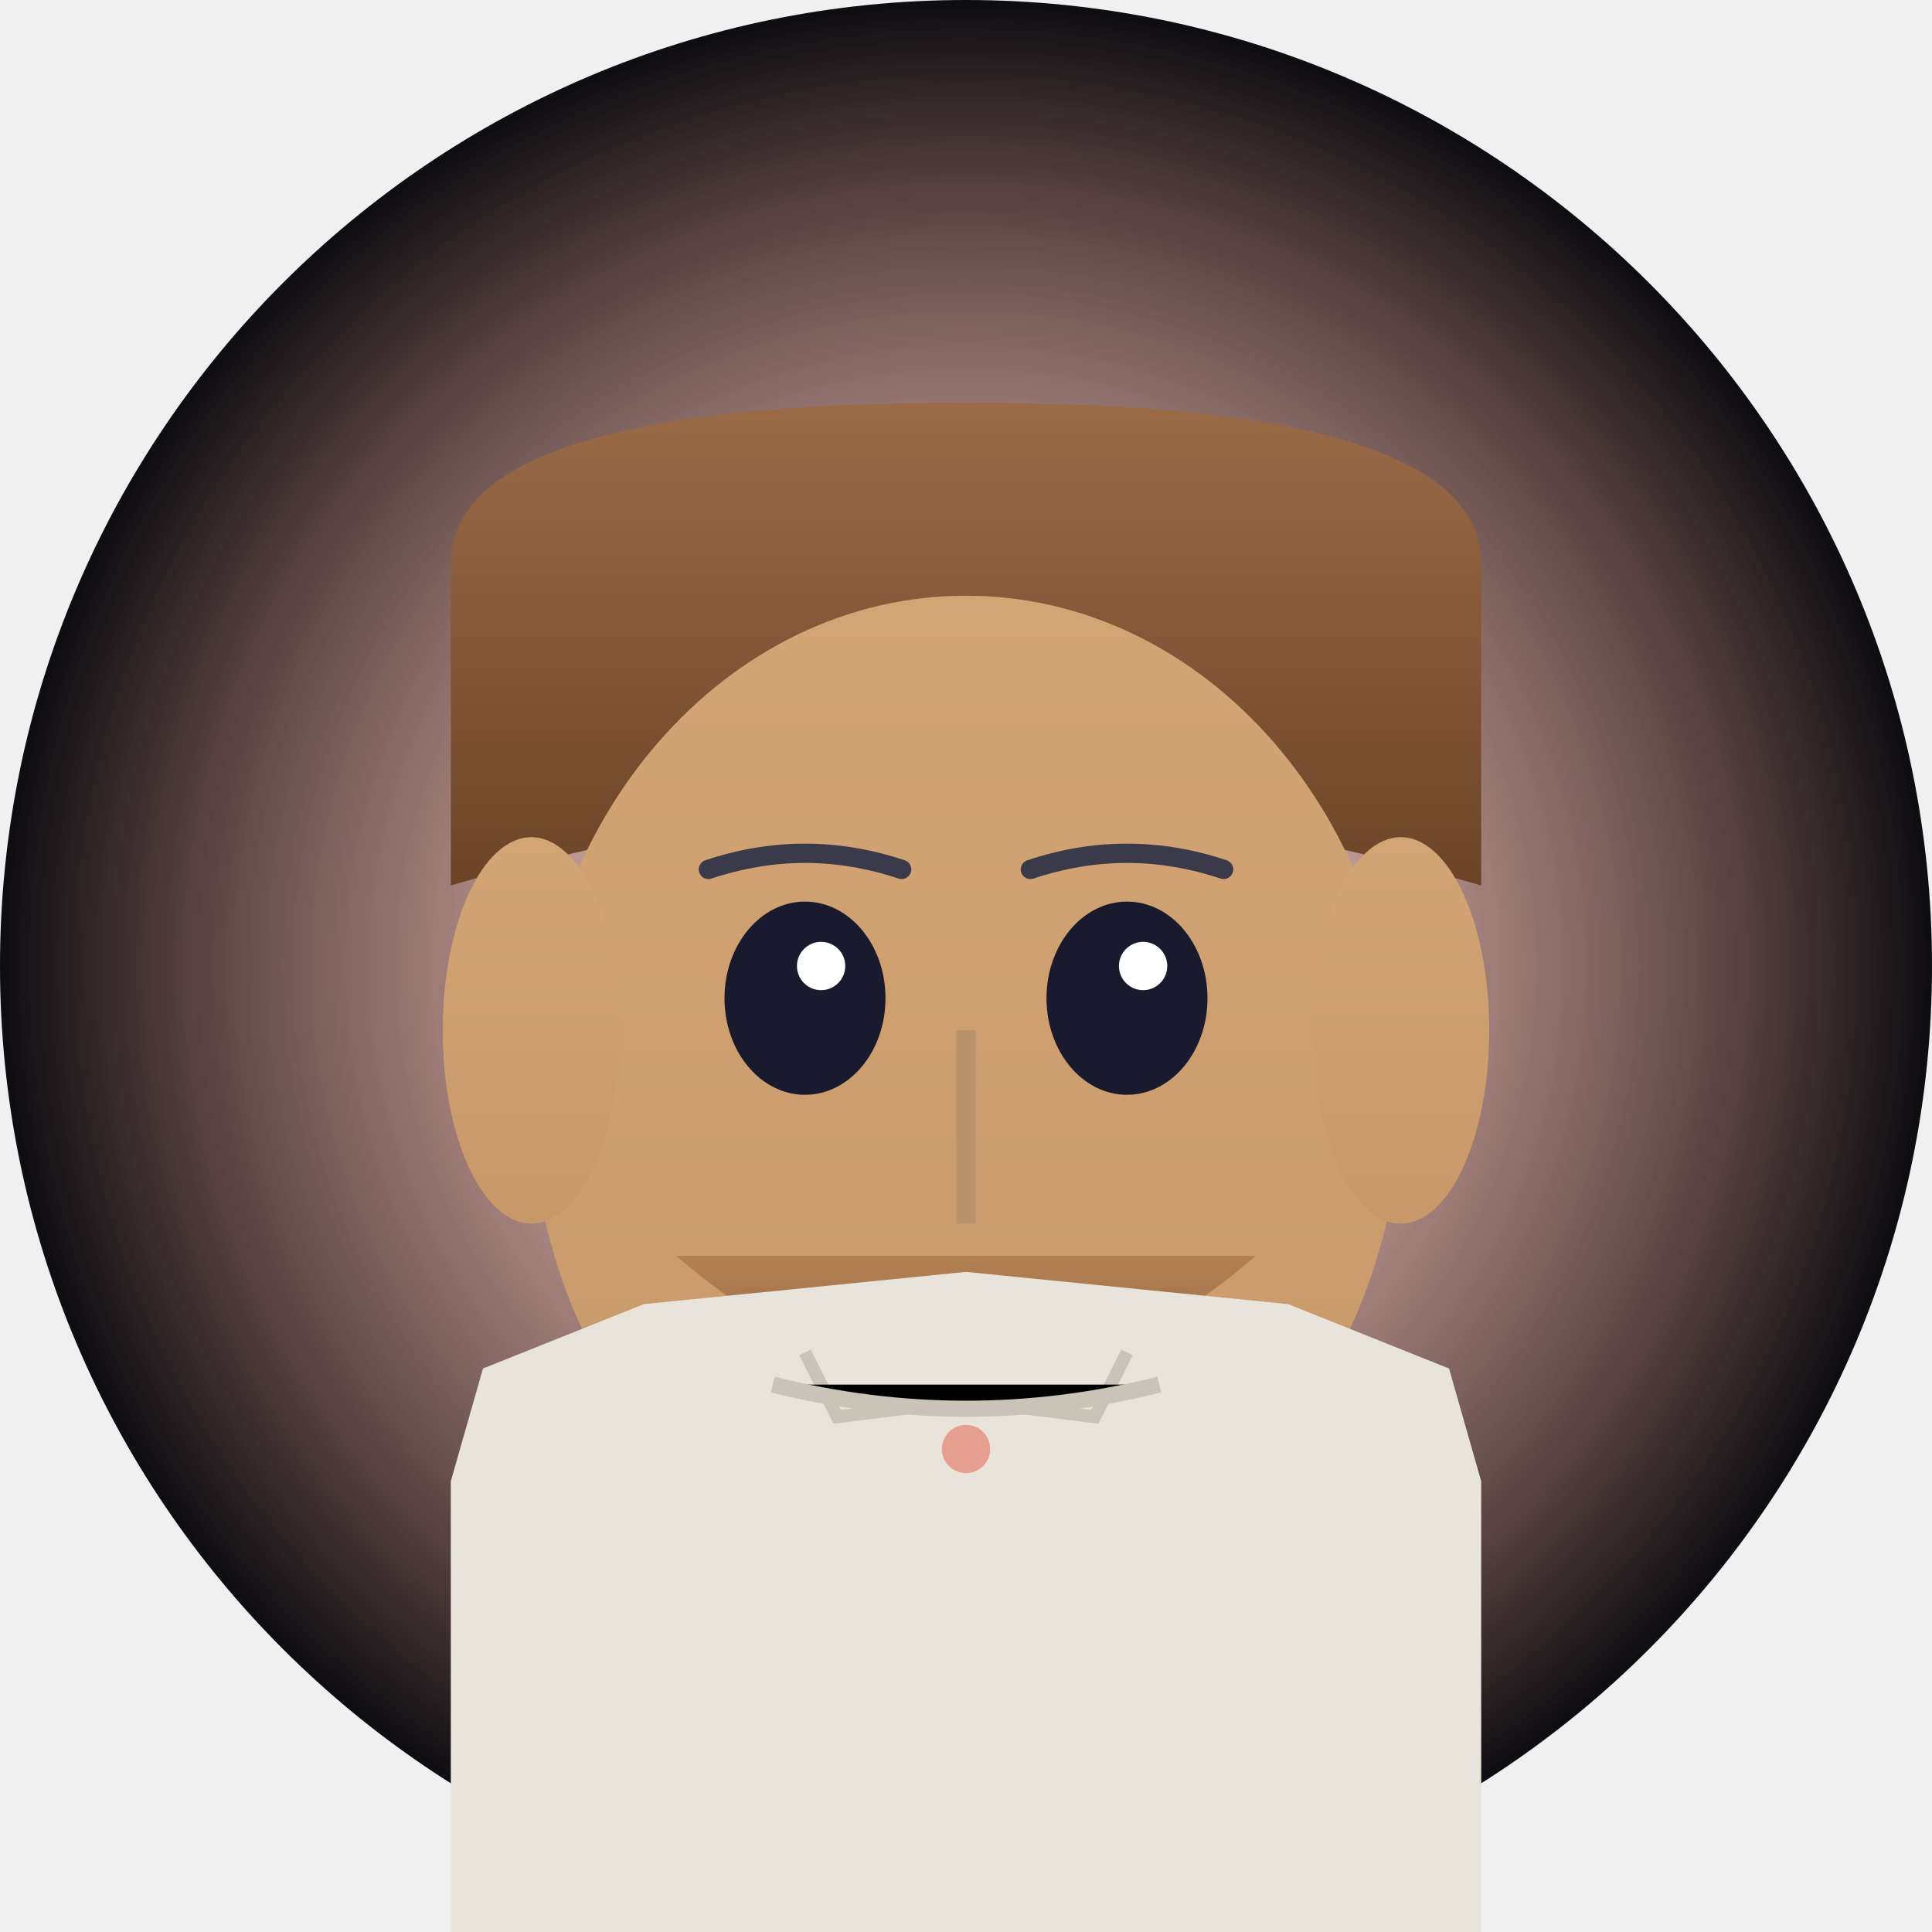
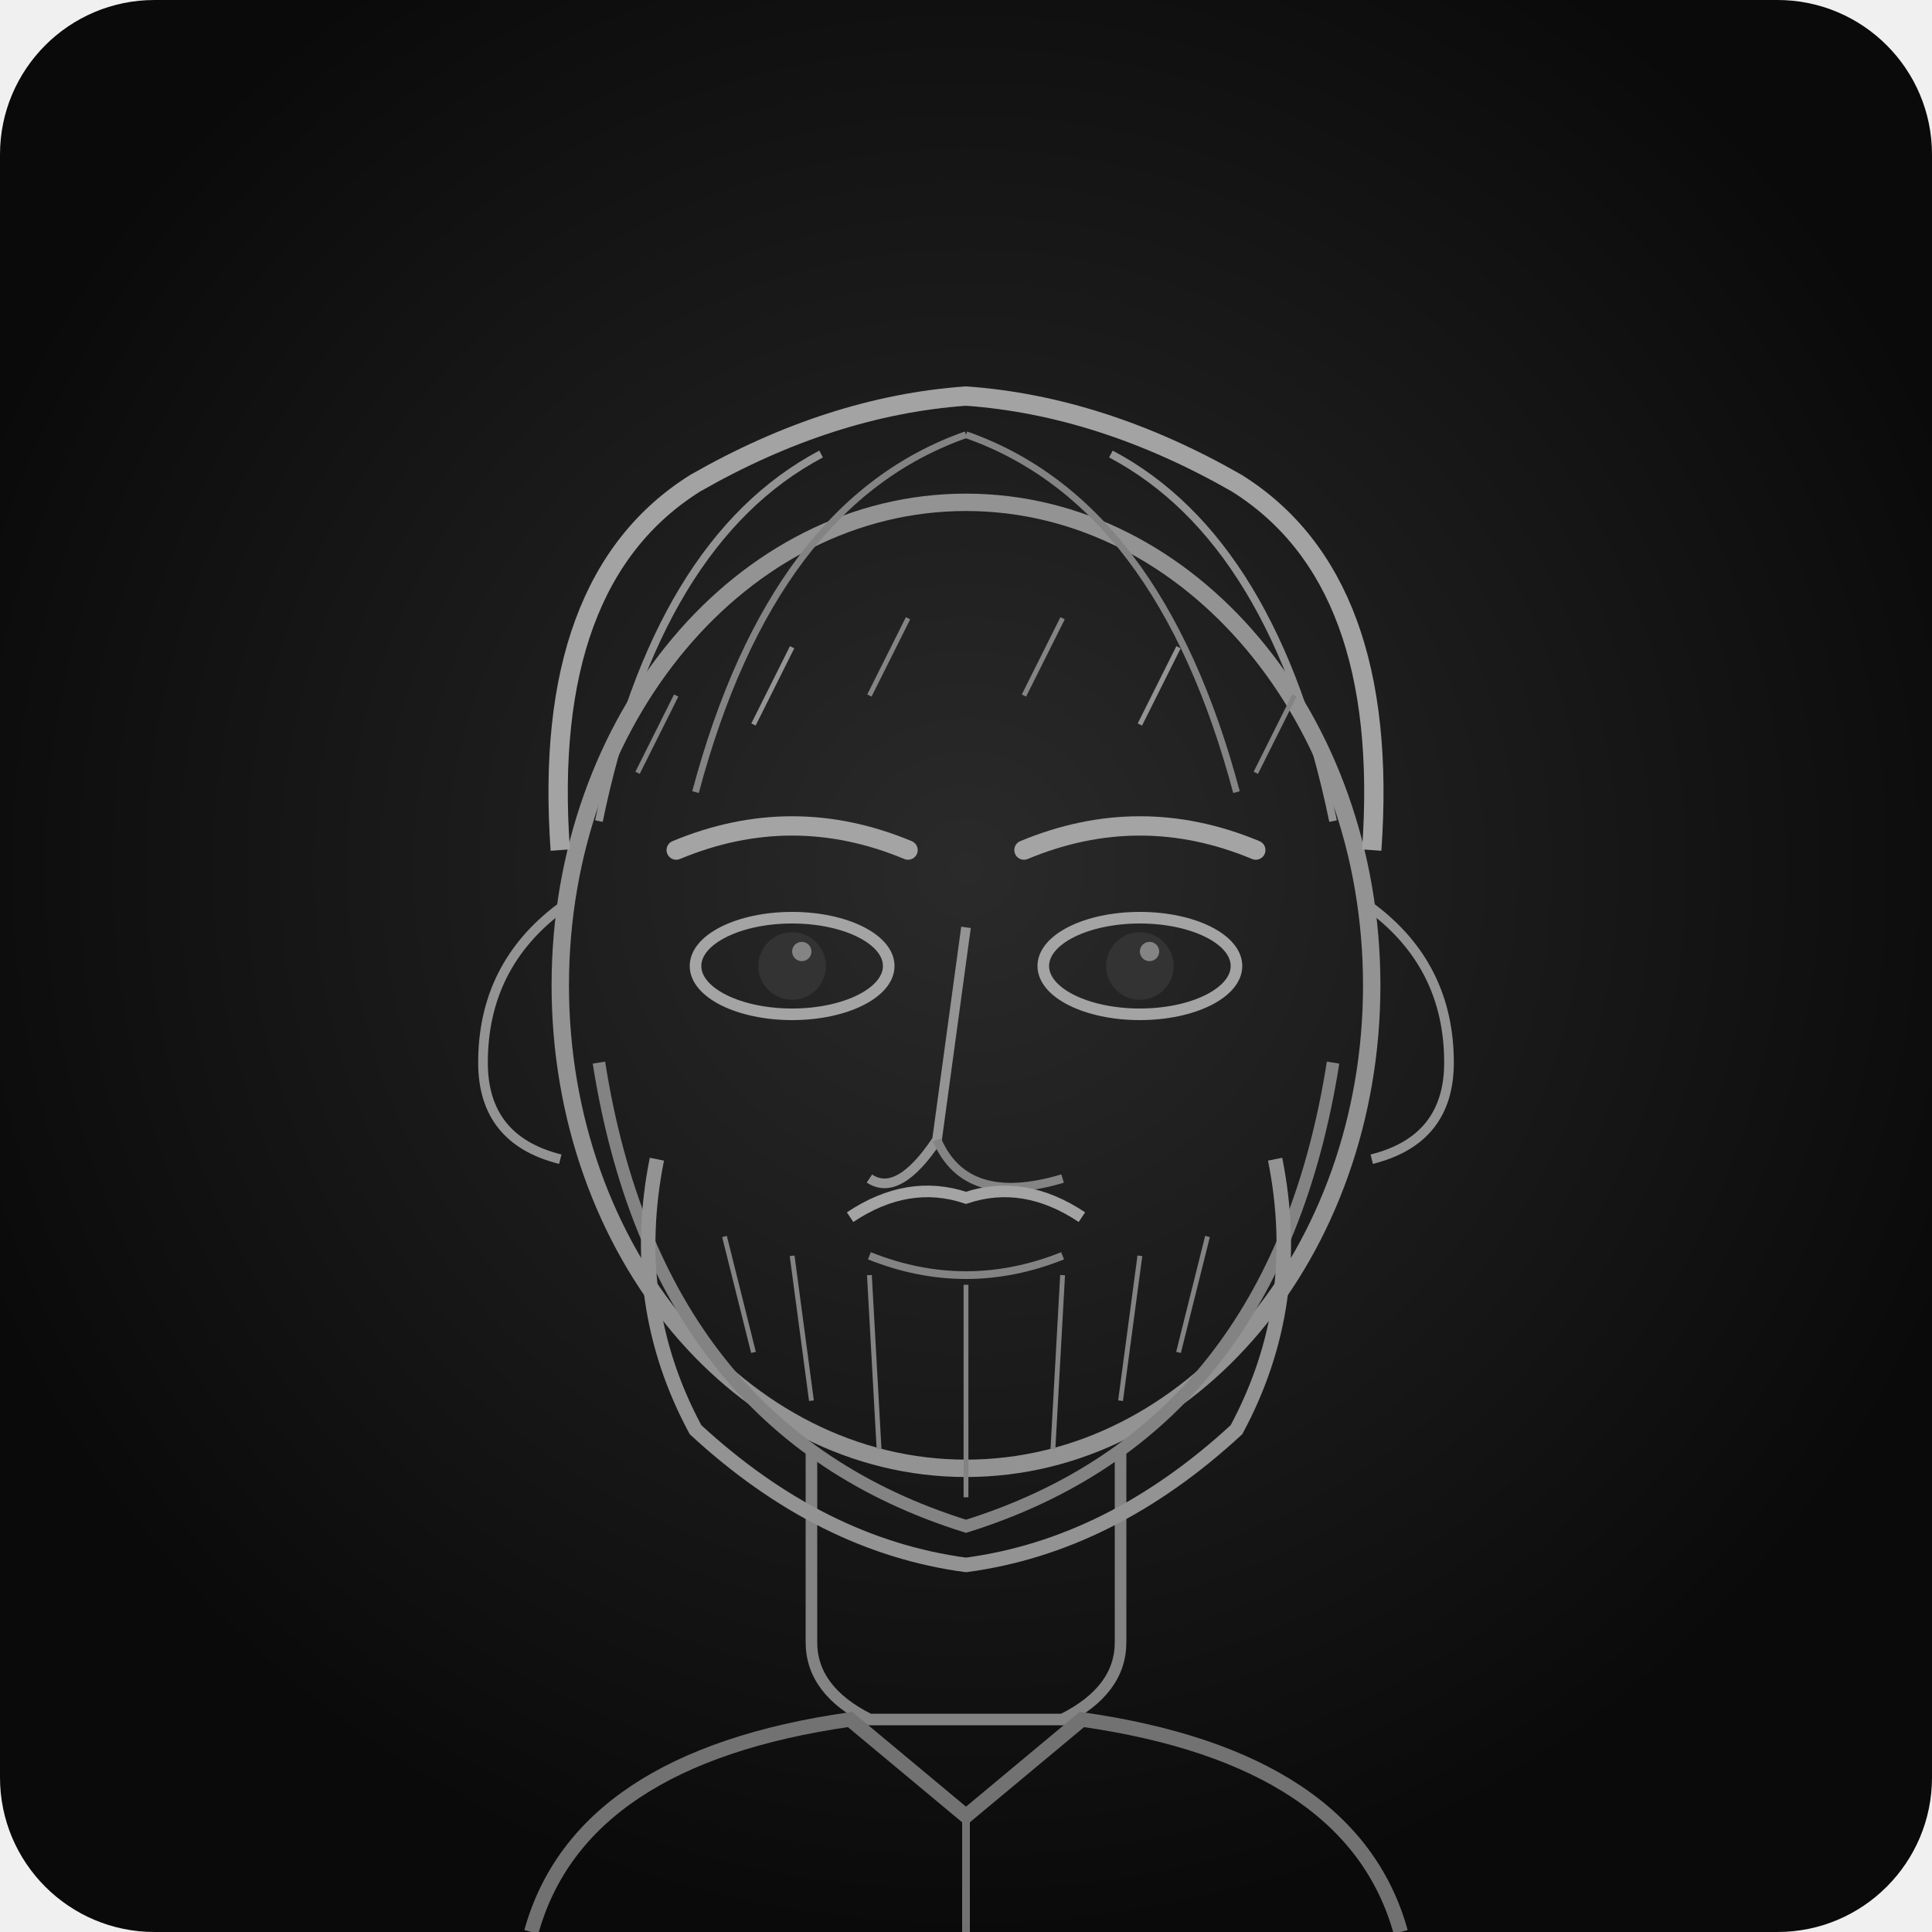
- <svg xmlns="http://www.w3.org/2000/svg" viewBox="0 0 120 120">
+ <svg xmlns="http://www.w3.org/2000/svg" viewBox="0 0 200 200">
  <defs>
-     <linearGradient id="skinV" x1="0%" y1="0%" x2="0%" y2="100%">
-       <stop offset="0%" style="stop-color:#D4A574;stop-opacity:1" />
-       <stop offset="100%" style="stop-color:#C89868;stop-opacity:1" />
-     </linearGradient>
-     <radialGradient id="bgV" cx="50%" cy="50%" r="50%">
-       <stop offset="0%" style="stop-color:#E5725C;stop-opacity:0.2" />
-       <stop offset="100%" style="stop-color:#0A0A0E;stop-opacity:1" />
+     <radialGradient id="bg-v" cx="50%" cy="45%" r="55%">
+       <stop offset="0%" stop-color="#2a2a2a" />
+       <stop offset="100%" stop-color="#0a0a0a" />
    </radialGradient>
-     <linearGradient id="hairV" x1="0%" y1="0%" x2="0%" y2="100%">
-       <stop offset="0%" style="stop-color:#9B6B47;stop-opacity:1" />
-       <stop offset="100%" style="stop-color:#6B4427;stop-opacity:1" />
-     </linearGradient>
-     <linearGradient id="beardV" x1="0%" y1="0%" x2="0%" y2="100%">
-       <stop offset="0%" style="stop-color:#A87548;stop-opacity:1" />
-       <stop offset="100%" style="stop-color:#7B5535;stop-opacity:1" />
-     </linearGradient>
  </defs>
-   <circle cx="60" cy="60" r="60" fill="url(#bgV)" />
-   <path d="M 28 35 Q 28 25 60 25 Q 92 25 92 35 L 92 55 Q 75 50 60 50 Q 45 50 28 55 Z" fill="url(#hairV)" />
-   <ellipse cx="60" cy="68" rx="27" ry="31" fill="url(#skinV)" />
-   <ellipse cx="33" cy="64" rx="5.5" ry="12" fill="url(#skinV)" />
-   <ellipse cx="87" cy="64" rx="5.5" ry="12" fill="url(#skinV)" />
-   <path d="M 42 78 Q 50 85 60 86 Q 70 85 78 78" fill="url(#beardV)" opacity="0.7" />
-   <path d="M 45 80 Q 60 83 75 80" fill="url(#beardV)" opacity="0.4" />
-   <ellipse cx="50" cy="62" rx="5" ry="6" fill="#1a1a2e" />
-   <ellipse cx="70" cy="62" rx="5" ry="6" fill="#1a1a2e" />
-   <circle cx="51" cy="60" r="1.5" fill="#ffffff" />
-   <circle cx="71" cy="60" r="1.5" fill="#ffffff" />
-   <path d="M 44 54 Q 50 52 56 54" stroke="#3A3A4A" stroke-width="1.2" fill="none" stroke-linecap="round" />
-   <path d="M 64 54 Q 70 52 76 54" stroke="#3A3A4A" stroke-width="1.2" fill="none" stroke-linecap="round" />
-   <path d="M 60 64 L 60 76" stroke="#B8926A" stroke-width="1.2" fill="none" />
-   <path d="M 50 82 Q 60 86 70 82" stroke="#A67C5C" stroke-width="1.3" fill="none" stroke-linecap="round" />
-   <path d="M 28 92 L 30 85 L 40 81 L 60 79 L 80 81 L 90 85 L 92 92 L 92 120 L 28 120 Z" fill="#E8E4DC" />
-   <path d="M 50 84 L 52 88 L 60 87 L 68 88 L 70 84" fill="#E8E4DC" stroke="#C9C3B8" stroke-width="0.8" />
-   <path d="M 48 86 Q 60 89 72 86" stroke="#C9C3B8" stroke-width="1" />
-   <circle cx="60" cy="90" r="1.5" fill="#E5725C" opacity="0.6" />
+   <rect width="200" height="200" fill="url(#bg-v)" rx="16" />
+   <g opacity="0.95">
+     <path d="M 84 150 L 84 170 Q 84 175 90 178 L 110 178 Q 116 175 116 170 L 116 150" fill="none" stroke="#888" stroke-width="1.2" />
+     <path d="M 55 200 Q 60 182 88 178 L 100 188 L 112 178 Q 140 182 145 200" fill="none" stroke="#777" stroke-width="1.5" />
+     <line x1="100" y1="188" x2="100" y2="200" stroke="#777" stroke-width="0.8" />
+     <ellipse cx="100" cy="102" rx="42" ry="50" fill="none" stroke="#999" stroke-width="1.8" />
+     <path d="M 62 110 Q 68 148 100 158 Q 132 148 138 110" fill="none" stroke="#888" stroke-width="1.3" />
+     <path d="M 58 88 Q 56 60 72 50 Q 86 42 100 41 Q 114 42 128 50 Q 144 60 142 88" fill="none" stroke="#aaa" stroke-width="2" />
+     <path d="M 62 85 Q 68 56 85 47" fill="none" stroke="#999" stroke-width="0.8" />
+     <path d="M 72 82 Q 80 52 100 45" fill="none" stroke="#888" stroke-width="0.7" />
+     <path d="M 128 82 Q 120 52 100 45" fill="none" stroke="#888" stroke-width="0.7" />
+     <path d="M 138 85 Q 132 56 115 47" fill="none" stroke="#999" stroke-width="0.8" />
+     <path d="M 66 80 L 70 72" stroke="#888" stroke-width="0.5" />
+     <path d="M 78 75 L 82 67" stroke="#999" stroke-width="0.5" />
+     <path d="M 90 72 L 94 64" stroke="#888" stroke-width="0.5" />
+     <path d="M 106 72 L 110 64" stroke="#888" stroke-width="0.5" />
+     <path d="M 118 75 L 122 67" stroke="#999" stroke-width="0.5" />
+     <path d="M 130 80 L 134 72" stroke="#888" stroke-width="0.5" />
+     <path d="M 58 94 Q 50 100 50 110 Q 50 118 58 120" fill="none" stroke="#999" stroke-width="1" />
+     <path d="M 142 94 Q 150 100 150 110 Q 150 118 142 120" fill="none" stroke="#999" stroke-width="1" />
+     <ellipse cx="82" cy="100" rx="10" ry="5" fill="none" stroke="#aaa" stroke-width="1.2" />
+     <ellipse cx="118" cy="100" rx="10" ry="5" fill="none" stroke="#aaa" stroke-width="1.2" />
+     <circle cx="82" cy="100" r="3.5" fill="#333" />
+     <circle cx="118" cy="100" r="3.5" fill="#333" />
+     <circle cx="83" cy="98.5" r="1" fill="#888" />
+     <circle cx="119" cy="98.5" r="1" fill="#888" />
+     <path d="M 70 88 Q 82 83 94 88" fill="none" stroke="#aaa" stroke-width="2" stroke-linecap="round" />
+     <path d="M 106 88 Q 118 83 130 88" fill="none" stroke="#aaa" stroke-width="2" stroke-linecap="round" />
+     <path d="M 100 96 L 97 118 Q 93 124 90 122" fill="none" stroke="#999" stroke-width="1" />
+     <path d="M 97 118 Q 100 125 110 122" fill="none" stroke="#888" stroke-width="0.9" />
+     <path d="M 68 120 Q 65 135 72 148 Q 85 160 100 162 Q 115 160 128 148 Q 135 135 132 120" fill="none" stroke="#999" stroke-width="1.5" />
+     <g stroke="#888" stroke-width="0.5" fill="none">
+       <line x1="75" y1="128" x2="78" y2="140" />
+       <line x1="82" y1="130" x2="84" y2="145" />
+       <line x1="90" y1="132" x2="91" y2="150" />
+       <line x1="100" y1="133" x2="100" y2="155" />
+       <line x1="110" y1="132" x2="109" y2="150" />
+       <line x1="118" y1="130" x2="116" y2="145" />
+       <line x1="125" y1="128" x2="122" y2="140" />
+     </g>
+     <path d="M 88 126 Q 94 122 100 124 Q 106 122 112 126" fill="none" stroke="#aaa" stroke-width="1.2" />
+     <path d="M 90 130 Q 100 134 110 130" fill="none" stroke="#888" stroke-width="0.8" />
+   </g>
</svg>
